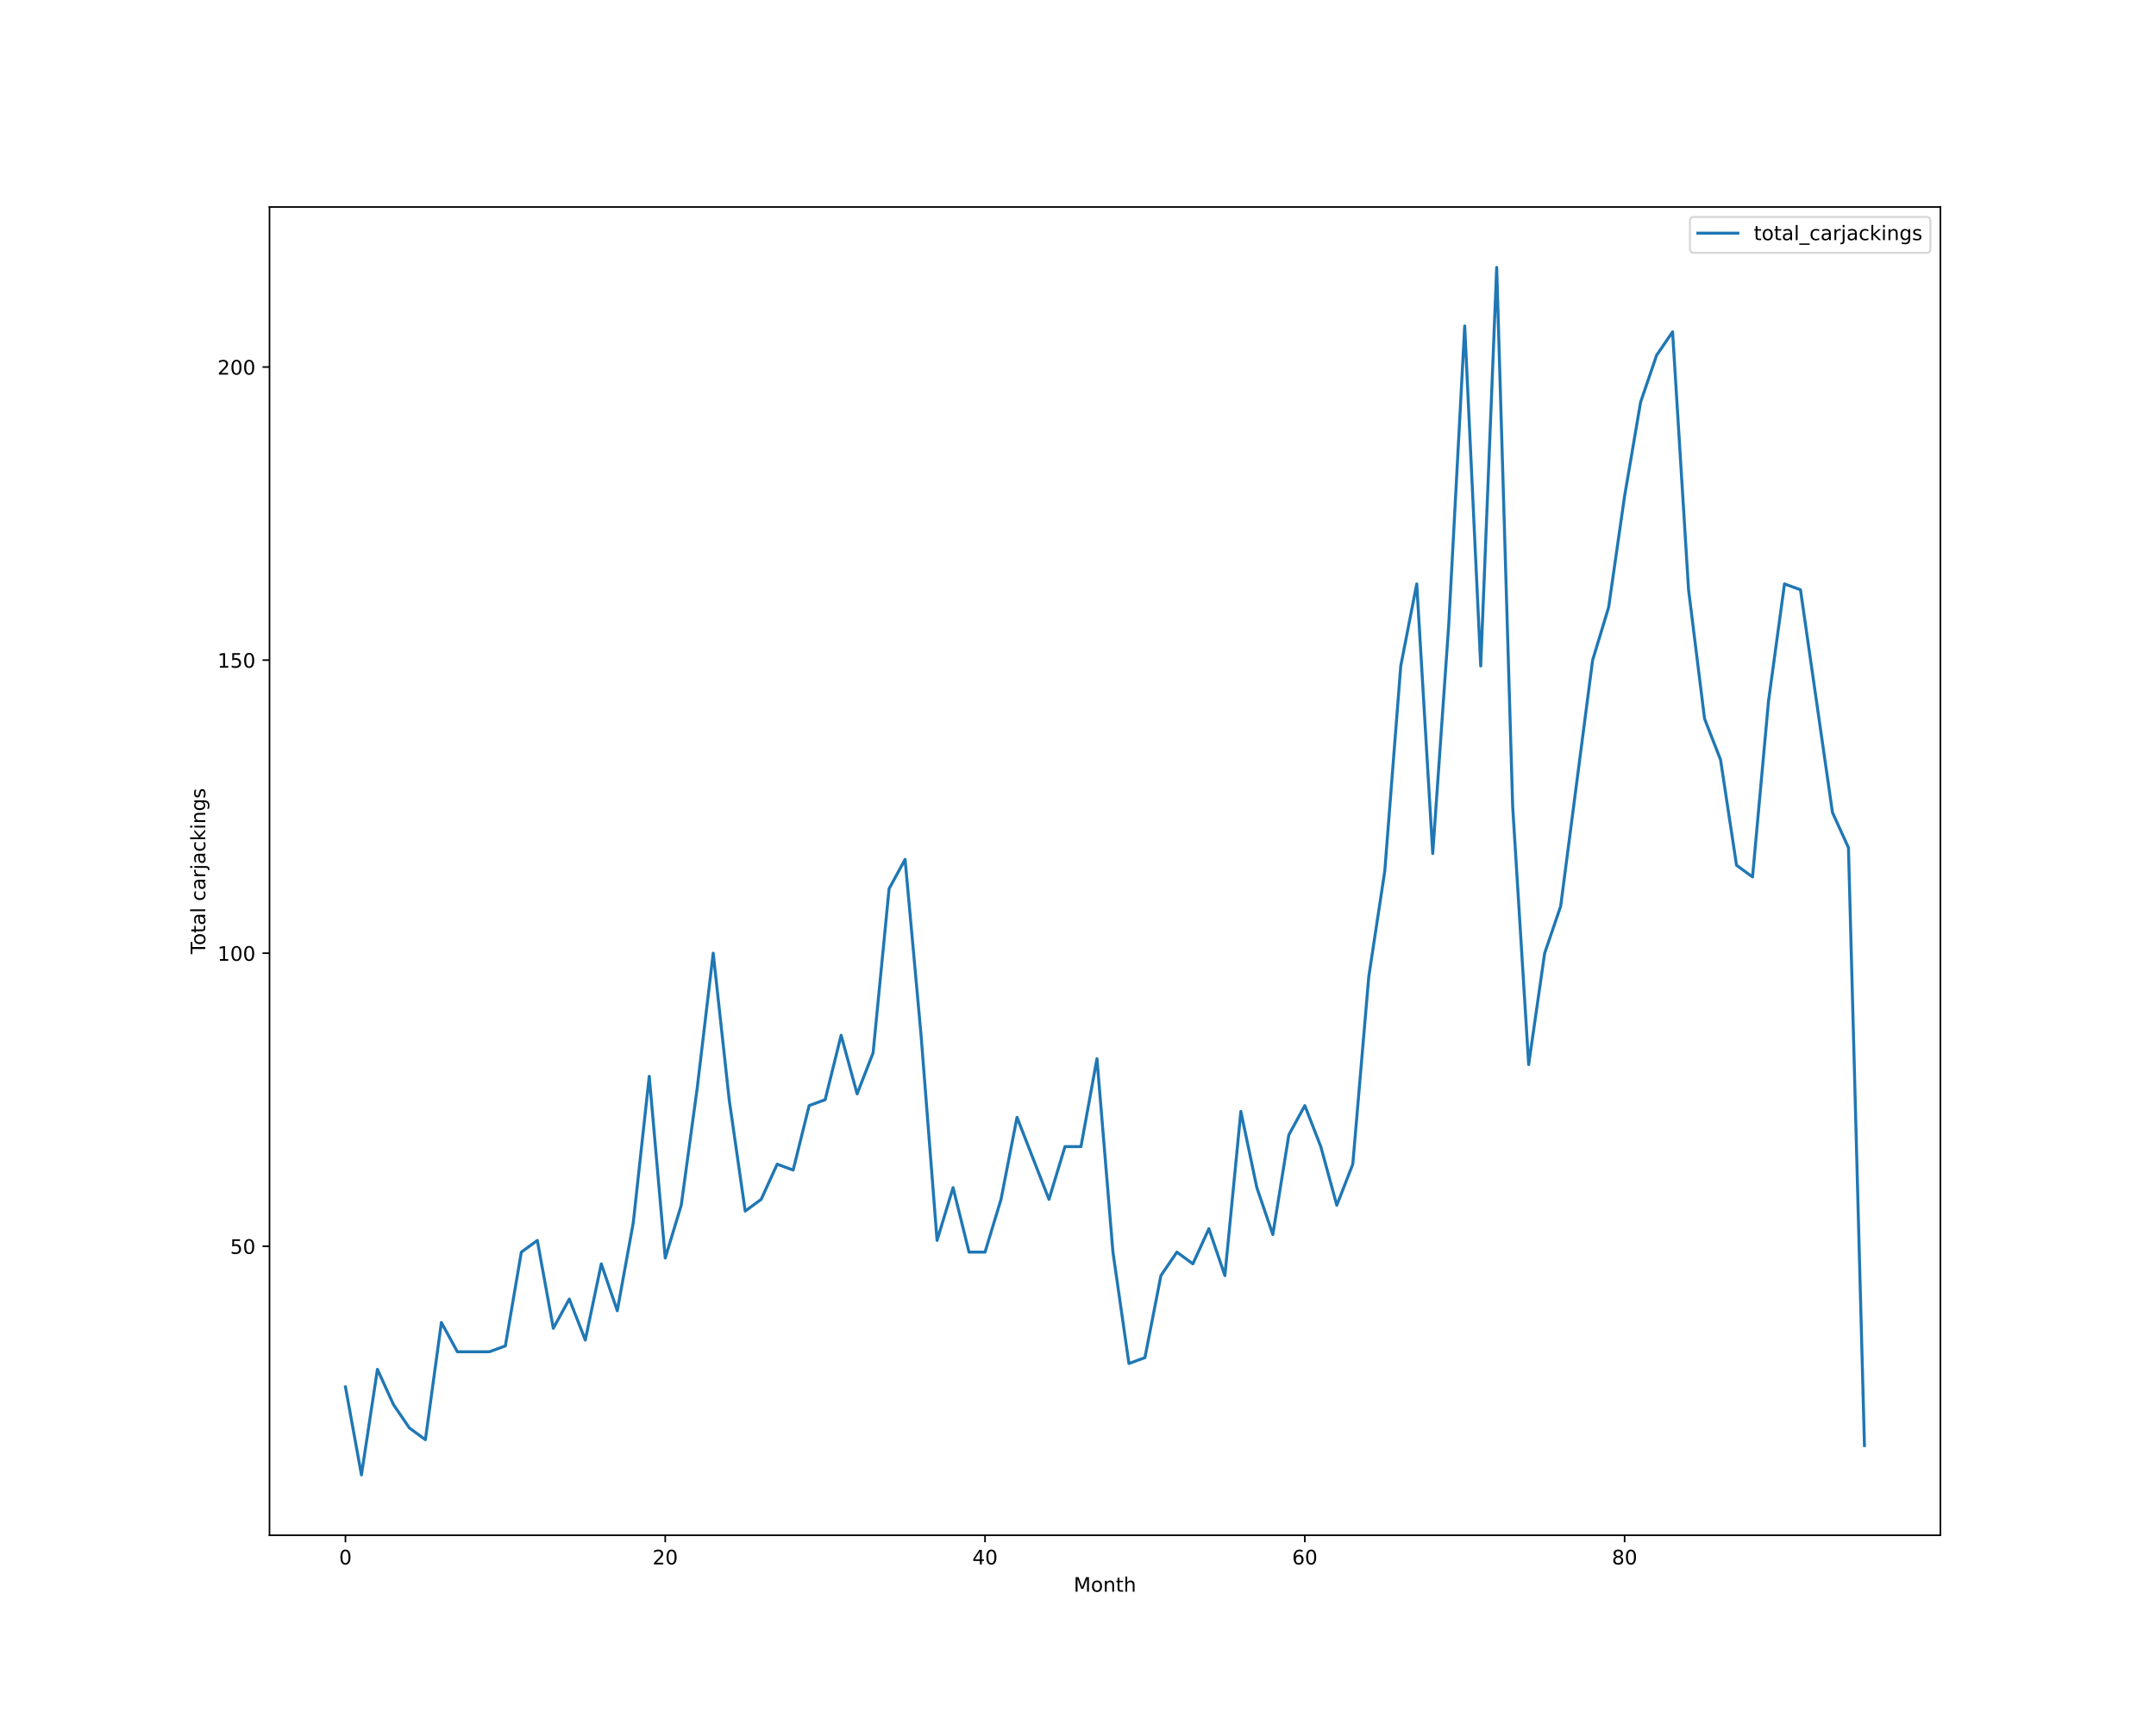
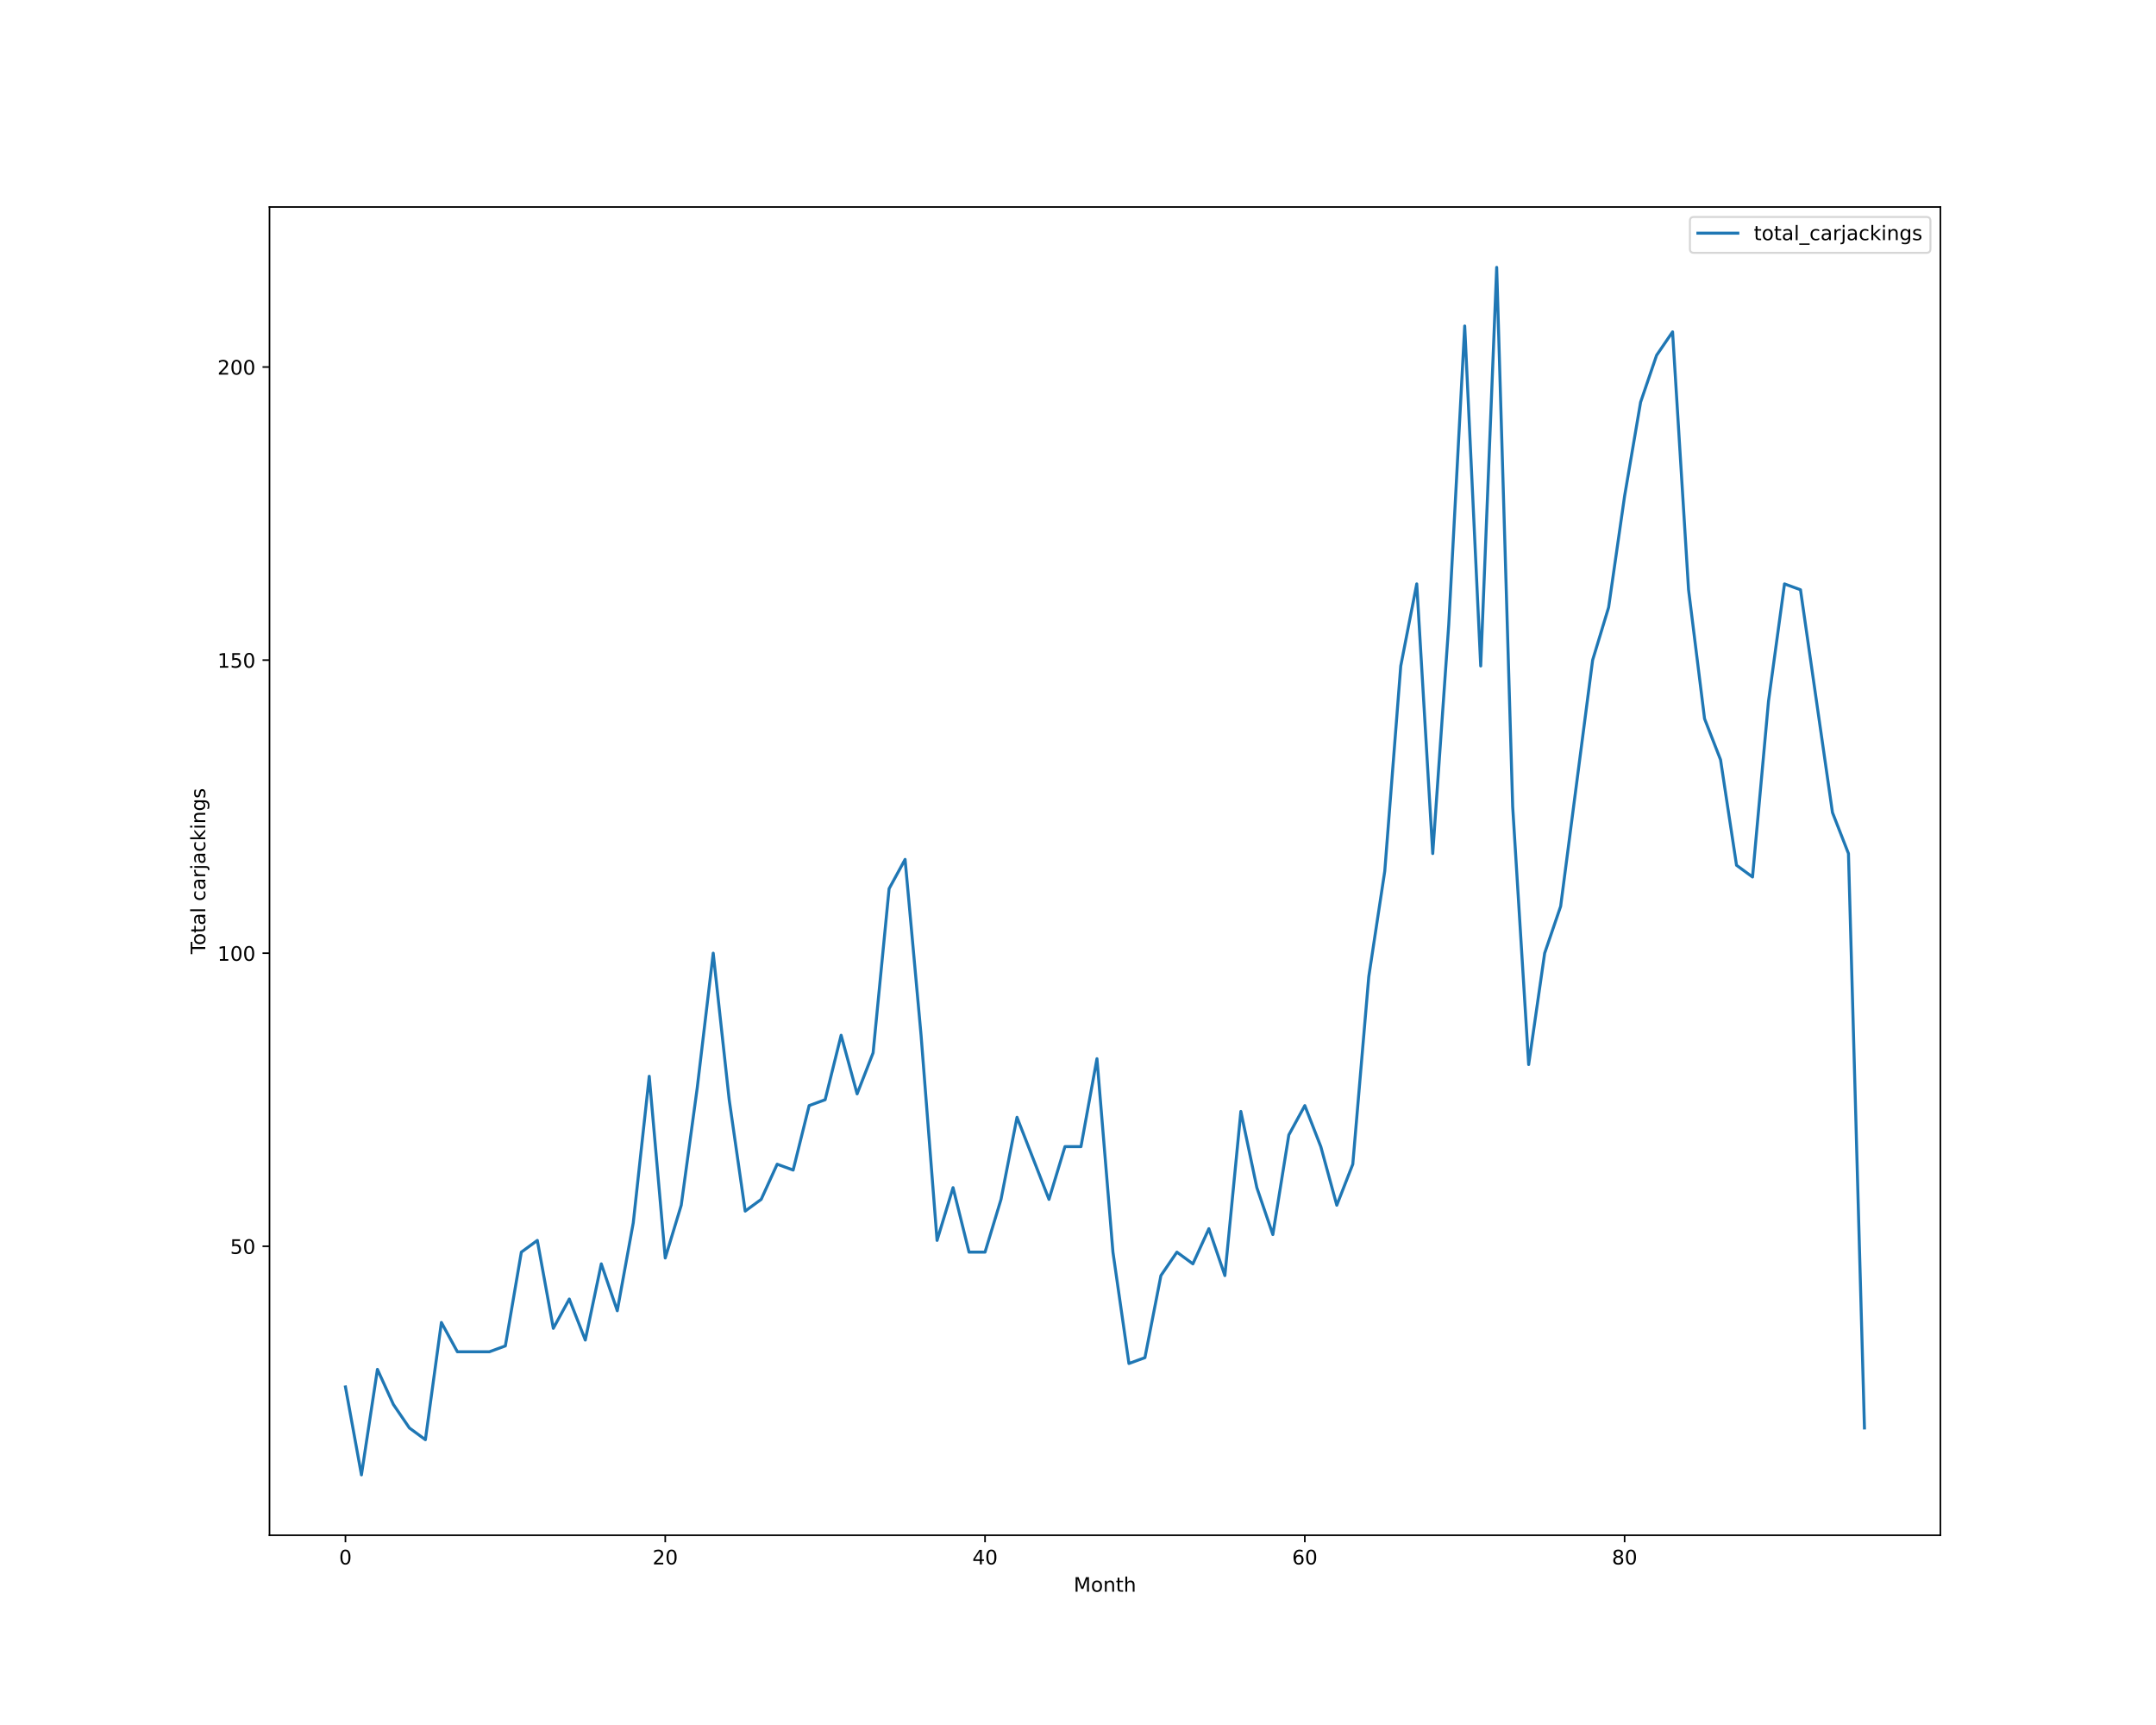
<svg xmlns="http://www.w3.org/2000/svg" xmlns:xlink="http://www.w3.org/1999/xlink" height="864pt" version="1.1" viewBox="0 0 1080 864" width="1080pt">
  <defs>
    <style type="text/css">*{stroke-linecap:butt;stroke-linejoin:round;}</style>
  </defs>
  <g id="figure_1">
    <g id="patch_1">
      <path d="M 0 864  L 1080 864  L 1080 0  L 0 0  z " style="fill:#ffffff;" />
    </g>
    <g id="axes_1">
      <g id="patch_2">
        <path d="M 135 768.96  L 972 768.96  L 972 103.68  L 135 103.68  z " style="fill:#ffffff;" />
      </g>
      <g id="matplotlib.axis_1">
        <g id="xtick_1">
          <g id="line2d_1">
            <defs>
-               <path d="M 0 0  L 0 3.5  " id="ma6ccdb4236" style="stroke:#000000;stroke-width:0.8;" />
-             </defs>
-             <g>
-               <use style="stroke:#000000;stroke-width:0.8;" x="173.045" xlink:href="#ma6ccdb4236" y="768.96" />
+               <path d="M 0 0  L 0 3.5  " id="mcb36a05db6" style="stroke:#000000;stroke-width:0.8;" />
+             </defs>
+             <g>
+               <use style="stroke:#000000;stroke-width:0.8;" x="173.045" xlink:href="#mcb36a05db6" y="768.96" />
            </g>
          </g>
          <g id="text_1">
            <g transform="translate(169.8642 783.5584)scale(0.1 -0.1)">
              <defs>
                <path d="M 2034 4250  Q 1547 4250 1301 3770  Q 1056 3291 1056 2328  Q 1056 1369 1301 889  Q 1547 409 2034 409  Q 2525 409 2770 889  Q 3016 1369 3016 2328  Q 3016 3291 2770 3770  Q 2525 4250 2034 4250  z M 2034 4750  Q 2819 4750 3233 4129  Q 3647 3509 3647 2328  Q 3647 1150 3233 529  Q 2819 -91 2034 -91  Q 1250 -91 836 529  Q 422 1150 422 2328  Q 422 3509 836 4129  Q 1250 4750 2034 4750  z " id="DejaVuSans-30" transform="scale(0.015625)" />
              </defs>
              <use xlink:href="#DejaVuSans-30" />
            </g>
          </g>
        </g>
        <g id="xtick_2">
          <g id="line2d_2">
            <g>
-               <use style="stroke:#000000;stroke-width:0.8;" x="333.237" xlink:href="#ma6ccdb4236" y="768.96" />
+               <use style="stroke:#000000;stroke-width:0.8;" x="333.237" xlink:href="#mcb36a05db6" y="768.96" />
            </g>
          </g>
          <g id="text_2">
            <g transform="translate(326.8743 783.5584)scale(0.1 -0.1)">
              <defs>
                <path d="M 1228 531  L 3431 531  L 3431 0  L 469 0  L 469 531  Q 828 903 1448 1529  Q 2069 2156 2228 2338  Q 2531 2678 2651 2914  Q 2772 3150 2772 3378  Q 2772 3750 2511 3984  Q 2250 4219 1831 4219  Q 1534 4219 1204 4116  Q 875 4013 500 3803  L 500 4441  Q 881 4594 1212 4672  Q 1544 4750 1819 4750  Q 2544 4750 2975 4387  Q 3406 4025 3406 3419  Q 3406 3131 3298 2873  Q 3191 2616 2906 2266  Q 2828 2175 2409 1742  Q 1991 1309 1228 531  z " id="DejaVuSans-32" transform="scale(0.015625)" />
              </defs>
              <use xlink:href="#DejaVuSans-32" />
              <use x="63.623" xlink:href="#DejaVuSans-30" />
            </g>
          </g>
        </g>
        <g id="xtick_3">
          <g id="line2d_3">
            <g>
-               <use style="stroke:#000000;stroke-width:0.8;" x="493.428" xlink:href="#ma6ccdb4236" y="768.96" />
+               <use style="stroke:#000000;stroke-width:0.8;" x="493.428" xlink:href="#mcb36a05db6" y="768.96" />
            </g>
          </g>
          <g id="text_3">
            <g transform="translate(487.0657 783.5584)scale(0.1 -0.1)">
              <defs>
                <path d="M 2419 4116  L 825 1625  L 2419 1625  L 2419 4116  z M 2253 4666  L 3047 4666  L 3047 1625  L 3713 1625  L 3713 1100  L 3047 1100  L 3047 0  L 2419 0  L 2419 1100  L 313 1100  L 313 1709  L 2253 4666  z " id="DejaVuSans-34" transform="scale(0.015625)" />
              </defs>
              <use xlink:href="#DejaVuSans-34" />
              <use x="63.623" xlink:href="#DejaVuSans-30" />
            </g>
          </g>
        </g>
        <g id="xtick_4">
          <g id="line2d_4">
            <g>
-               <use style="stroke:#000000;stroke-width:0.8;" x="653.62" xlink:href="#ma6ccdb4236" y="768.96" />
+               <use style="stroke:#000000;stroke-width:0.8;" x="653.62" xlink:href="#mcb36a05db6" y="768.96" />
            </g>
          </g>
          <g id="text_4">
            <g transform="translate(647.2571 783.5584)scale(0.1 -0.1)">
              <defs>
                <path d="M 2113 2584  Q 1688 2584 1439 2293  Q 1191 2003 1191 1497  Q 1191 994 1439 701  Q 1688 409 2113 409  Q 2538 409 2786 701  Q 3034 994 3034 1497  Q 3034 2003 2786 2293  Q 2538 2584 2113 2584  z M 3366 4563  L 3366 3988  Q 3128 4100 2886 4159  Q 2644 4219 2406 4219  Q 1781 4219 1451 3797  Q 1122 3375 1075 2522  Q 1259 2794 1537 2939  Q 1816 3084 2150 3084  Q 2853 3084 3261 2657  Q 3669 2231 3669 1497  Q 3669 778 3244 343  Q 2819 -91 2113 -91  Q 1303 -91 875 529  Q 447 1150 447 2328  Q 447 3434 972 4092  Q 1497 4750 2381 4750  Q 2619 4750 2861 4703  Q 3103 4656 3366 4563  z " id="DejaVuSans-36" transform="scale(0.015625)" />
              </defs>
              <use xlink:href="#DejaVuSans-36" />
              <use x="63.623" xlink:href="#DejaVuSans-30" />
            </g>
          </g>
        </g>
        <g id="xtick_5">
          <g id="line2d_5">
            <g>
-               <use style="stroke:#000000;stroke-width:0.8;" x="813.811" xlink:href="#ma6ccdb4236" y="768.96" />
+               <use style="stroke:#000000;stroke-width:0.8;" x="813.811" xlink:href="#mcb36a05db6" y="768.96" />
            </g>
          </g>
          <g id="text_5">
            <g transform="translate(807.4485 783.5584)scale(0.1 -0.1)">
              <defs>
                <path d="M 2034 2216  Q 1584 2216 1326 1975  Q 1069 1734 1069 1313  Q 1069 891 1326 650  Q 1584 409 2034 409  Q 2484 409 2743 651  Q 3003 894 3003 1313  Q 3003 1734 2745 1975  Q 2488 2216 2034 2216  z M 1403 2484  Q 997 2584 770 2862  Q 544 3141 544 3541  Q 544 4100 942 4425  Q 1341 4750 2034 4750  Q 2731 4750 3128 4425  Q 3525 4100 3525 3541  Q 3525 3141 3298 2862  Q 3072 2584 2669 2484  Q 3125 2378 3379 2068  Q 3634 1759 3634 1313  Q 3634 634 3220 271  Q 2806 -91 2034 -91  Q 1263 -91 848 271  Q 434 634 434 1313  Q 434 1759 690 2068  Q 947 2378 1403 2484  z M 1172 3481  Q 1172 3119 1398 2916  Q 1625 2713 2034 2713  Q 2441 2713 2670 2916  Q 2900 3119 2900 3481  Q 2900 3844 2670 4047  Q 2441 4250 2034 4250  Q 1625 4250 1398 4047  Q 1172 3844 1172 3481  z " id="DejaVuSans-38" transform="scale(0.015625)" />
              </defs>
              <use xlink:href="#DejaVuSans-38" />
              <use x="63.623" xlink:href="#DejaVuSans-30" />
            </g>
          </g>
        </g>
        <g id="text_6">
          <g transform="translate(537.8289 797.2366)scale(0.1 -0.1)">
            <defs>
              <path d="M 628 4666  L 1569 4666  L 2759 1491  L 3956 4666  L 4897 4666  L 4897 0  L 4281 0  L 4281 4097  L 3078 897  L 2444 897  L 1241 4097  L 1241 0  L 628 0  L 628 4666  z " id="DejaVuSans-4d" transform="scale(0.015625)" />
              <path d="M 1959 3097  Q 1497 3097 1228 2736  Q 959 2375 959 1747  Q 959 1119 1226 758  Q 1494 397 1959 397  Q 2419 397 2687 759  Q 2956 1122 2956 1747  Q 2956 2369 2687 2733  Q 2419 3097 1959 3097  z M 1959 3584  Q 2709 3584 3137 3096  Q 3566 2609 3566 1747  Q 3566 888 3137 398  Q 2709 -91 1959 -91  Q 1206 -91 779 398  Q 353 888 353 1747  Q 353 2609 779 3096  Q 1206 3584 1959 3584  z " id="DejaVuSans-6f" transform="scale(0.015625)" />
              <path d="M 3513 2113  L 3513 0  L 2938 0  L 2938 2094  Q 2938 2591 2744 2837  Q 2550 3084 2163 3084  Q 1697 3084 1428 2787  Q 1159 2491 1159 1978  L 1159 0  L 581 0  L 581 3500  L 1159 3500  L 1159 2956  Q 1366 3272 1645 3428  Q 1925 3584 2291 3584  Q 2894 3584 3203 3211  Q 3513 2838 3513 2113  z " id="DejaVuSans-6e" transform="scale(0.015625)" />
              <path d="M 1172 4494  L 1172 3500  L 2356 3500  L 2356 3053  L 1172 3053  L 1172 1153  Q 1172 725 1289 603  Q 1406 481 1766 481  L 2356 481  L 2356 0  L 1766 0  Q 1100 0 847 248  Q 594 497 594 1153  L 594 3053  L 172 3053  L 172 3500  L 594 3500  L 594 4494  L 1172 4494  z " id="DejaVuSans-74" transform="scale(0.015625)" />
              <path d="M 3513 2113  L 3513 0  L 2938 0  L 2938 2094  Q 2938 2591 2744 2837  Q 2550 3084 2163 3084  Q 1697 3084 1428 2787  Q 1159 2491 1159 1978  L 1159 0  L 581 0  L 581 4863  L 1159 4863  L 1159 2956  Q 1366 3272 1645 3428  Q 1925 3584 2291 3584  Q 2894 3584 3203 3211  Q 3513 2838 3513 2113  z " id="DejaVuSans-68" transform="scale(0.015625)" />
            </defs>
            <use xlink:href="#DejaVuSans-4d" />
            <use x="86.279" xlink:href="#DejaVuSans-6f" />
            <use x="147.461" xlink:href="#DejaVuSans-6e" />
            <use x="210.84" xlink:href="#DejaVuSans-74" />
            <use x="250.049" xlink:href="#DejaVuSans-68" />
          </g>
        </g>
      </g>
      <g id="matplotlib.axis_2">
        <g id="ytick_1">
          <g id="line2d_6">
            <defs>
-               <path d="M 0 0  L -3.5 0  " id="m196626cd32" style="stroke:#000000;stroke-width:0.8;" />
-             </defs>
-             <g>
-               <use style="stroke:#000000;stroke-width:0.8;" x="135" xlink:href="#m196626cd32" y="624.219" />
+               <path d="M 0 0  L -3.5 0  " id="m3a5bd012a8" style="stroke:#000000;stroke-width:0.8;" />
+             </defs>
+             <g>
+               <use style="stroke:#000000;stroke-width:0.8;" x="135" xlink:href="#m3a5bd012a8" y="624.219" />
            </g>
          </g>
          <g id="text_7">
            <g transform="translate(115.275 628.0182)scale(0.1 -0.1)">
              <defs>
                <path d="M 691 4666  L 3169 4666  L 3169 4134  L 1269 4134  L 1269 2991  Q 1406 3038 1543 3061  Q 1681 3084 1819 3084  Q 2600 3084 3056 2656  Q 3513 2228 3513 1497  Q 3513 744 3044 326  Q 2575 -91 1722 -91  Q 1428 -91 1123 -41  Q 819 9 494 109  L 494 744  Q 775 591 1075 516  Q 1375 441 1709 441  Q 2250 441 2565 725  Q 2881 1009 2881 1497  Q 2881 1984 2565 2268  Q 2250 2553 1709 2553  Q 1456 2553 1204 2497  Q 953 2441 691 2322  L 691 4666  z " id="DejaVuSans-35" transform="scale(0.015625)" />
              </defs>
              <use xlink:href="#DejaVuSans-35" />
              <use x="63.623" xlink:href="#DejaVuSans-30" />
            </g>
          </g>
        </g>
        <g id="ytick_2">
          <g id="line2d_7">
            <g>
-               <use style="stroke:#000000;stroke-width:0.8;" x="135" xlink:href="#m196626cd32" y="477.423" />
+               <use style="stroke:#000000;stroke-width:0.8;" x="135" xlink:href="#m3a5bd012a8" y="477.423" />
            </g>
          </g>
          <g id="text_8">
            <g transform="translate(108.9125 481.2221)scale(0.1 -0.1)">
              <defs>
                <path d="M 794 531  L 1825 531  L 1825 4091  L 703 3866  L 703 4441  L 1819 4666  L 2450 4666  L 2450 531  L 3481 531  L 3481 0  L 794 0  L 794 531  z " id="DejaVuSans-31" transform="scale(0.015625)" />
              </defs>
              <use xlink:href="#DejaVuSans-31" />
              <use x="63.623" xlink:href="#DejaVuSans-30" />
              <use x="127.246" xlink:href="#DejaVuSans-30" />
            </g>
          </g>
        </g>
        <g id="ytick_3">
          <g id="line2d_8">
            <g>
-               <use style="stroke:#000000;stroke-width:0.8;" x="135" xlink:href="#m196626cd32" y="330.627" />
+               <use style="stroke:#000000;stroke-width:0.8;" x="135" xlink:href="#m3a5bd012a8" y="330.627" />
            </g>
          </g>
          <g id="text_9">
            <g transform="translate(108.9125 334.426)scale(0.1 -0.1)">
              <use xlink:href="#DejaVuSans-31" />
              <use x="63.623" xlink:href="#DejaVuSans-35" />
              <use x="127.246" xlink:href="#DejaVuSans-30" />
            </g>
          </g>
        </g>
        <g id="ytick_4">
          <g id="line2d_9">
            <g>
-               <use style="stroke:#000000;stroke-width:0.8;" x="135" xlink:href="#m196626cd32" y="183.831" />
+               <use style="stroke:#000000;stroke-width:0.8;" x="135" xlink:href="#m3a5bd012a8" y="183.831" />
            </g>
          </g>
          <g id="text_10">
            <g transform="translate(108.9125 187.6299)scale(0.1 -0.1)">
              <use xlink:href="#DejaVuSans-32" />
              <use x="63.623" xlink:href="#DejaVuSans-30" />
              <use x="127.246" xlink:href="#DejaVuSans-30" />
            </g>
          </g>
        </g>
        <g id="text_11">
          <g transform="translate(102.8328 477.8888)rotate(-90)scale(0.1 -0.1)">
            <defs>
              <path d="M -19 4666  L 3928 4666  L 3928 4134  L 2272 4134  L 2272 0  L 1638 0  L 1638 4134  L -19 4134  L -19 4666  z " id="DejaVuSans-54" transform="scale(0.015625)" />
              <path d="M 2194 1759  Q 1497 1759 1228 1600  Q 959 1441 959 1056  Q 959 750 1161 570  Q 1363 391 1709 391  Q 2188 391 2477 730  Q 2766 1069 2766 1631  L 2766 1759  L 2194 1759  z M 3341 1997  L 3341 0  L 2766 0  L 2766 531  Q 2569 213 2275 61  Q 1981 -91 1556 -91  Q 1019 -91 701 211  Q 384 513 384 1019  Q 384 1609 779 1909  Q 1175 2209 1959 2209  L 2766 2209  L 2766 2266  Q 2766 2663 2505 2880  Q 2244 3097 1772 3097  Q 1472 3097 1187 3025  Q 903 2953 641 2809  L 641 3341  Q 956 3463 1253 3523  Q 1550 3584 1831 3584  Q 2591 3584 2966 3190  Q 3341 2797 3341 1997  z " id="DejaVuSans-61" transform="scale(0.015625)" />
              <path d="M 603 4863  L 1178 4863  L 1178 0  L 603 0  L 603 4863  z " id="DejaVuSans-6c" transform="scale(0.015625)" />
              <path id="DejaVuSans-20" transform="scale(0.015625)" />
              <path d="M 3122 3366  L 3122 2828  Q 2878 2963 2633 3030  Q 2388 3097 2138 3097  Q 1578 3097 1268 2742  Q 959 2388 959 1747  Q 959 1106 1268 751  Q 1578 397 2138 397  Q 2388 397 2633 464  Q 2878 531 3122 666  L 3122 134  Q 2881 22 2623 -34  Q 2366 -91 2075 -91  Q 1284 -91 818 406  Q 353 903 353 1747  Q 353 2603 823 3093  Q 1294 3584 2113 3584  Q 2378 3584 2631 3529  Q 2884 3475 3122 3366  z " id="DejaVuSans-63" transform="scale(0.015625)" />
              <path d="M 2631 2963  Q 2534 3019 2420 3045  Q 2306 3072 2169 3072  Q 1681 3072 1420 2755  Q 1159 2438 1159 1844  L 1159 0  L 581 0  L 581 3500  L 1159 3500  L 1159 2956  Q 1341 3275 1631 3429  Q 1922 3584 2338 3584  Q 2397 3584 2469 3576  Q 2541 3569 2628 3553  L 2631 2963  z " id="DejaVuSans-72" transform="scale(0.015625)" />
              <path d="M 603 3500  L 1178 3500  L 1178 -63  Q 1178 -731 923 -1031  Q 669 -1331 103 -1331  L -116 -1331  L -116 -844  L 38 -844  Q 366 -844 484 -692  Q 603 -541 603 -63  L 603 3500  z M 603 4863  L 1178 4863  L 1178 4134  L 603 4134  L 603 4863  z " id="DejaVuSans-6a" transform="scale(0.015625)" />
              <path d="M 581 4863  L 1159 4863  L 1159 1991  L 2875 3500  L 3609 3500  L 1753 1863  L 3688 0  L 2938 0  L 1159 1709  L 1159 0  L 581 0  L 581 4863  z " id="DejaVuSans-6b" transform="scale(0.015625)" />
              <path d="M 603 3500  L 1178 3500  L 1178 0  L 603 0  L 603 3500  z M 603 4863  L 1178 4863  L 1178 4134  L 603 4134  L 603 4863  z " id="DejaVuSans-69" transform="scale(0.015625)" />
              <path d="M 2906 1791  Q 2906 2416 2648 2759  Q 2391 3103 1925 3103  Q 1463 3103 1205 2759  Q 947 2416 947 1791  Q 947 1169 1205 825  Q 1463 481 1925 481  Q 2391 481 2648 825  Q 2906 1169 2906 1791  z M 3481 434  Q 3481 -459 3084 -895  Q 2688 -1331 1869 -1331  Q 1566 -1331 1297 -1286  Q 1028 -1241 775 -1147  L 775 -588  Q 1028 -725 1275 -790  Q 1522 -856 1778 -856  Q 2344 -856 2625 -561  Q 2906 -266 2906 331  L 2906 616  Q 2728 306 2450 153  Q 2172 0 1784 0  Q 1141 0 747 490  Q 353 981 353 1791  Q 353 2603 747 3093  Q 1141 3584 1784 3584  Q 2172 3584 2450 3431  Q 2728 3278 2906 2969  L 2906 3500  L 3481 3500  L 3481 434  z " id="DejaVuSans-67" transform="scale(0.015625)" />
              <path d="M 2834 3397  L 2834 2853  Q 2591 2978 2328 3040  Q 2066 3103 1784 3103  Q 1356 3103 1142 2972  Q 928 2841 928 2578  Q 928 2378 1081 2264  Q 1234 2150 1697 2047  L 1894 2003  Q 2506 1872 2764 1633  Q 3022 1394 3022 966  Q 3022 478 2636 193  Q 2250 -91 1575 -91  Q 1294 -91 989 -36  Q 684 19 347 128  L 347 722  Q 666 556 975 473  Q 1284 391 1588 391  Q 1994 391 2212 530  Q 2431 669 2431 922  Q 2431 1156 2273 1281  Q 2116 1406 1581 1522  L 1381 1569  Q 847 1681 609 1914  Q 372 2147 372 2553  Q 372 3047 722 3315  Q 1072 3584 1716 3584  Q 2034 3584 2315 3537  Q 2597 3491 2834 3397  z " id="DejaVuSans-73" transform="scale(0.015625)" />
            </defs>
            <use xlink:href="#DejaVuSans-54" />
            <use x="44.084" xlink:href="#DejaVuSans-6f" />
            <use x="105.266" xlink:href="#DejaVuSans-74" />
            <use x="144.475" xlink:href="#DejaVuSans-61" />
            <use x="205.754" xlink:href="#DejaVuSans-6c" />
            <use x="233.537" xlink:href="#DejaVuSans-20" />
            <use x="265.324" xlink:href="#DejaVuSans-63" />
            <use x="320.305" xlink:href="#DejaVuSans-61" />
            <use x="381.584" xlink:href="#DejaVuSans-72" />
            <use x="422.697" xlink:href="#DejaVuSans-6a" />
            <use x="450.48" xlink:href="#DejaVuSans-61" />
            <use x="511.76" xlink:href="#DejaVuSans-63" />
            <use x="566.74" xlink:href="#DejaVuSans-6b" />
            <use x="624.65" xlink:href="#DejaVuSans-69" />
            <use x="652.434" xlink:href="#DejaVuSans-6e" />
            <use x="715.812" xlink:href="#DejaVuSans-67" />
            <use x="779.289" xlink:href="#DejaVuSans-73" />
          </g>
        </g>
      </g>
      <g id="line2d_10">
-         <path clip-path="url(#pe5d2cf3a49)" d="M 173.045 694.681  L 181.055 738.72  L 189.065 685.873  L 197.074 703.489  L 205.084 715.233  L 213.093 721.104  L 221.103 662.386  L 229.112 677.066  L 237.122 677.066  L 245.132 677.066  L 253.141 674.13  L 261.151 627.155  L 269.16 621.283  L 277.17 665.322  L 285.179 650.642  L 293.189 671.194  L 301.199 633.027  L 309.208 656.514  L 317.218 612.475  L 325.227 539.077  L 333.237 630.091  L 341.246 603.668  L 349.256 544.949  L 357.266 477.423  L 365.275 550.821  L 373.285 606.603  L 381.294 600.732  L 389.304 583.116  L 397.313 586.052  L 405.323 553.757  L 413.333 550.821  L 421.342 518.526  L 429.352 547.885  L 437.361 527.334  L 445.371 445.128  L 453.38 430.448  L 461.39 518.526  L 469.4 621.283  L 477.409 594.86  L 485.419 627.155  L 493.428 627.155  L 501.438 600.732  L 509.447 559.629  L 517.457 580.18  L 525.467 600.732  L 533.476 574.308  L 541.486 574.308  L 549.495 530.27  L 557.505 627.155  L 565.514 682.937  L 573.524 680.002  L 581.533 638.899  L 589.543 627.155  L 597.553 633.027  L 605.562 615.411  L 613.572 638.899  L 621.581 556.693  L 629.591 594.86  L 637.6 618.347  L 645.61 568.437  L 653.62 553.757  L 661.629 574.308  L 669.639 603.668  L 677.648 583.116  L 685.658 489.167  L 693.667 436.32  L 701.677 333.563  L 709.687 292.46  L 717.696 427.512  L 725.706 313.011  L 733.715 163.279  L 741.725 333.563  L 749.734 133.92  L 757.744 404.025  L 765.754 533.205  L 773.763 477.423  L 781.773 453.936  L 789.782 392.281  L 797.792 330.627  L 805.801 304.203  L 813.811 248.421  L 821.821 201.446  L 829.83 177.959  L 837.84 166.215  L 845.849 295.396  L 853.859 359.986  L 861.868 380.537  L 869.878 433.384  L 877.888 439.256  L 885.897 351.178  L 893.907 292.46  L 901.916 295.396  L 909.926 351.178  L 917.935 406.961  L 925.945 424.576  L 933.955 724.04  " style="fill:none;stroke:#1f77b4;stroke-linecap:square;stroke-width:1.5;" />
+         <path clip-path="url(#p2eddffaed8)" d="M 173.045 694.681  L 181.055 738.72  L 189.065 685.873  L 197.074 703.489  L 205.084 715.233  L 213.093 721.104  L 221.103 662.386  L 229.112 677.066  L 237.122 677.066  L 245.132 677.066  L 253.141 674.13  L 261.151 627.155  L 269.16 621.283  L 277.17 665.322  L 285.179 650.642  L 293.189 671.194  L 301.199 633.027  L 309.208 656.514  L 317.218 612.475  L 325.227 539.077  L 333.237 630.091  L 341.246 603.668  L 349.256 544.949  L 357.266 477.423  L 365.275 550.821  L 373.285 606.603  L 381.294 600.732  L 389.304 583.116  L 397.313 586.052  L 405.323 553.757  L 413.333 550.821  L 421.342 518.526  L 429.352 547.885  L 437.361 527.334  L 445.371 445.128  L 453.38 430.448  L 461.39 518.526  L 469.4 621.283  L 477.409 594.86  L 485.419 627.155  L 493.428 627.155  L 501.438 600.732  L 509.447 559.629  L 517.457 580.18  L 525.467 600.732  L 533.476 574.308  L 541.486 574.308  L 549.495 530.27  L 557.505 627.155  L 565.514 682.937  L 573.524 680.002  L 581.533 638.899  L 589.543 627.155  L 597.553 633.027  L 605.562 615.411  L 613.572 638.899  L 621.581 556.693  L 629.591 594.86  L 637.6 618.347  L 645.61 568.437  L 653.62 553.757  L 661.629 574.308  L 669.639 603.668  L 677.648 583.116  L 685.658 489.167  L 693.667 436.32  L 701.677 333.563  L 709.687 292.46  L 717.696 427.512  L 725.706 313.011  L 733.715 163.279  L 741.725 333.563  L 749.734 133.92  L 757.744 404.025  L 765.754 533.205  L 773.763 477.423  L 781.773 453.936  L 789.782 392.281  L 797.792 330.627  L 805.801 304.203  L 813.811 248.421  L 821.821 201.446  L 829.83 177.959  L 837.84 166.215  L 845.849 295.396  L 853.859 359.986  L 861.868 380.537  L 869.878 433.384  L 877.888 439.256  L 885.897 351.178  L 893.907 292.46  L 901.916 295.396  L 909.926 351.178  L 917.935 406.961  L 925.945 427.512  L 933.955 715.233  " style="fill:none;stroke:#1f77b4;stroke-linecap:square;stroke-width:1.5;" />
      </g>
      <g id="patch_3">
        <path d="M 135 768.96  L 135 103.68  " style="fill:none;stroke:#000000;stroke-linecap:square;stroke-linejoin:miter;stroke-width:0.8;" />
      </g>
      <g id="patch_4">
        <path d="M 972 768.96  L 972 103.68  " style="fill:none;stroke:#000000;stroke-linecap:square;stroke-linejoin:miter;stroke-width:0.8;" />
      </g>
      <g id="patch_5">
        <path d="M 135 768.96  L 972 768.96  " style="fill:none;stroke:#000000;stroke-linecap:square;stroke-linejoin:miter;stroke-width:0.8;" />
      </g>
      <g id="patch_6">
        <path d="M 135 103.68  L 972 103.68  " style="fill:none;stroke:#000000;stroke-linecap:square;stroke-linejoin:miter;stroke-width:0.8;" />
      </g>
      <g id="legend_1">
        <g id="patch_7">
          <path d="M 848.528 126.636  L 965 126.636  Q 967 126.636 967 124.636  L 967 110.68  Q 967 108.68 965 108.68  L 848.528 108.68  Q 846.528 108.68 846.528 110.68  L 846.528 124.636  Q 846.528 126.636 848.528 126.636  z " style="fill:#ffffff;opacity:0.8;stroke:#cccccc;stroke-linejoin:miter;" />
        </g>
        <g id="line2d_11">
          <path d="M 850.528 116.778  L 870.528 116.778  " style="fill:none;stroke:#1f77b4;stroke-linecap:square;stroke-width:1.5;" />
        </g>
        <g id="line2d_12" />
        <g id="text_12">
          <g transform="translate(878.5281 120.2784)scale(0.1 -0.1)">
            <defs>
              <path d="M 3263 -1063  L 3263 -1509  L -63 -1509  L -63 -1063  L 3263 -1063  z " id="DejaVuSans-5f" transform="scale(0.015625)" />
            </defs>
            <use xlink:href="#DejaVuSans-74" />
            <use x="39.209" xlink:href="#DejaVuSans-6f" />
            <use x="100.391" xlink:href="#DejaVuSans-74" />
            <use x="139.6" xlink:href="#DejaVuSans-61" />
            <use x="200.879" xlink:href="#DejaVuSans-6c" />
            <use x="228.662" xlink:href="#DejaVuSans-5f" />
            <use x="278.662" xlink:href="#DejaVuSans-63" />
            <use x="333.643" xlink:href="#DejaVuSans-61" />
            <use x="394.922" xlink:href="#DejaVuSans-72" />
            <use x="436.035" xlink:href="#DejaVuSans-6a" />
            <use x="463.818" xlink:href="#DejaVuSans-61" />
            <use x="525.098" xlink:href="#DejaVuSans-63" />
            <use x="580.078" xlink:href="#DejaVuSans-6b" />
            <use x="637.988" xlink:href="#DejaVuSans-69" />
            <use x="665.771" xlink:href="#DejaVuSans-6e" />
            <use x="729.15" xlink:href="#DejaVuSans-67" />
            <use x="792.627" xlink:href="#DejaVuSans-73" />
          </g>
        </g>
      </g>
    </g>
  </g>
  <defs>
-     <clipPath id="pe5d2cf3a49">
+     <clipPath id="p2eddffaed8">
      <rect height="665.28" width="837" x="135" y="103.68" />
    </clipPath>
  </defs>
</svg>
